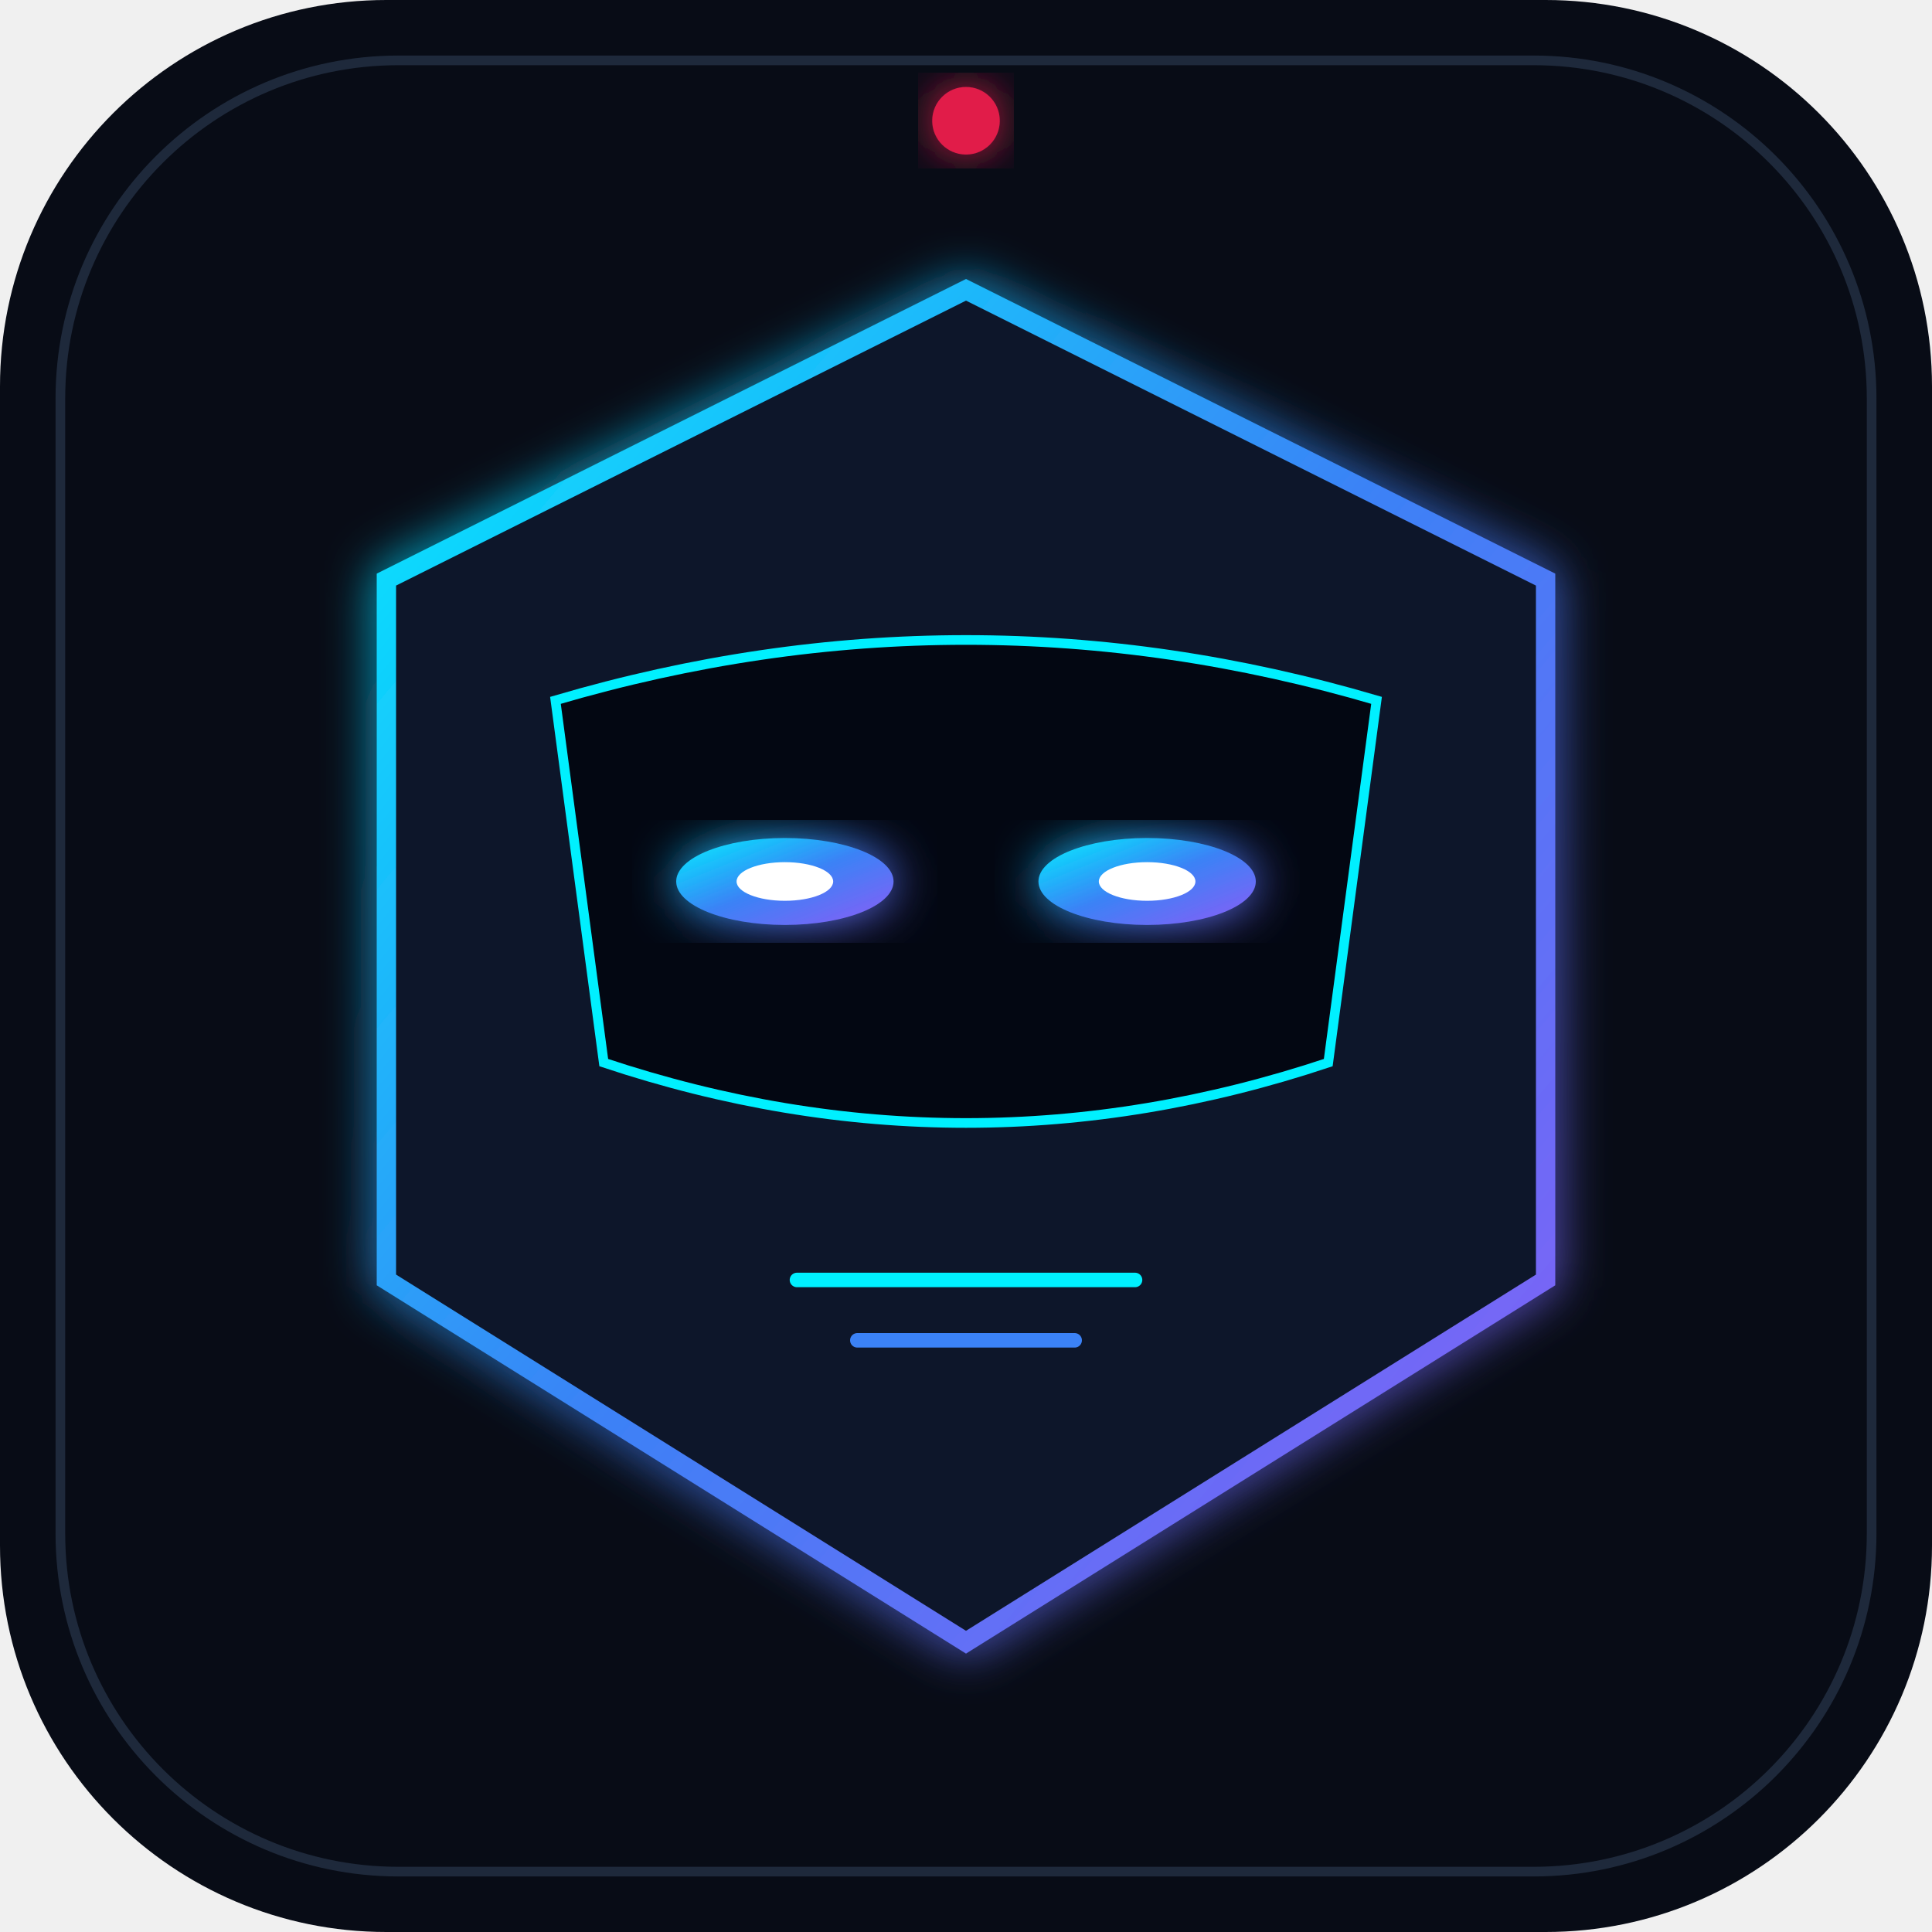
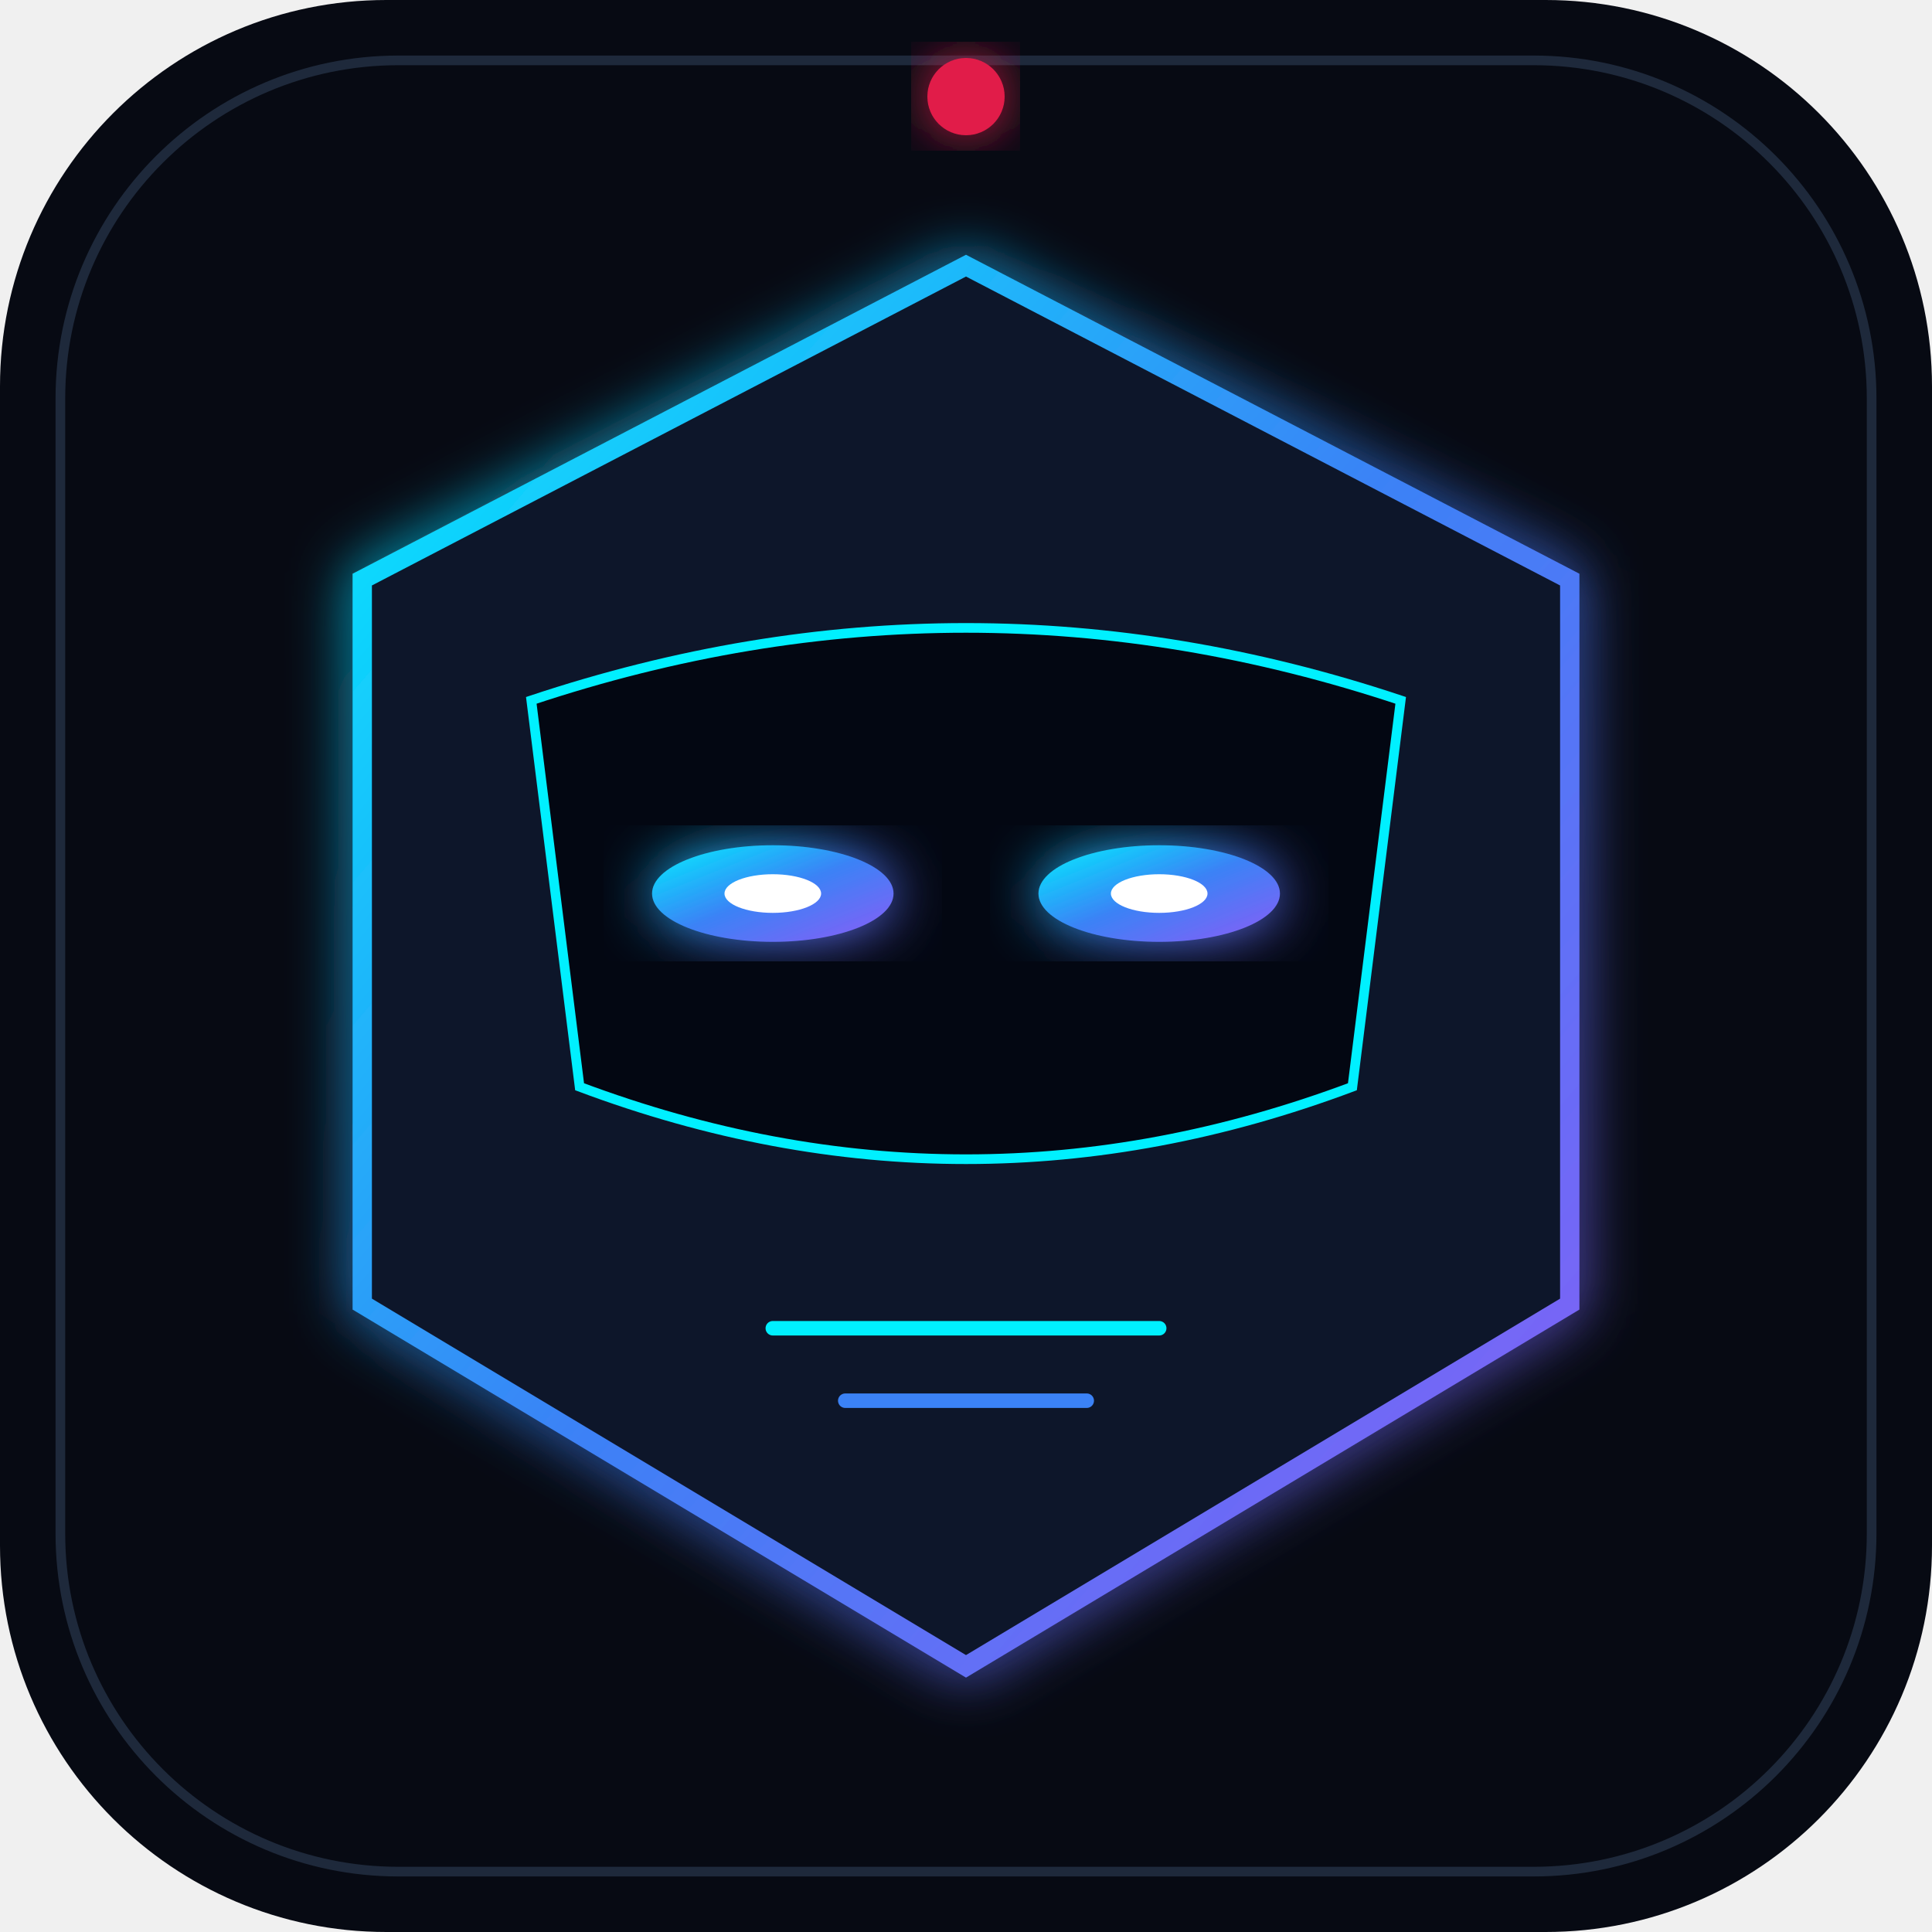
<svg xmlns="http://www.w3.org/2000/svg" viewBox="0 0 800 800" width="100%" height="100%">
  <defs>
-     <linearGradient id="cyber" x1="0%" y1="0%" x2="100%" y2="100%">
+     <linearGradient id="g1" x1="0%" y1="0%" x2="100%" y2="100%">
      <stop offset="0%" style="stop-color:#00f0ff;stop-opacity:1" />
      <stop offset="50%" style="stop-color:#3b82f6;stop-opacity:1" />
      <stop offset="100%" style="stop-color:#8b5cf6;stop-opacity:1" />
    </linearGradient>
    <filter id="glow" x="-20%" y="-20%" width="140%" height="140%">
-       <feGaussianBlur stdDeviation="10" result="blur" />
+       <feGaussianBlur stdDeviation="12" result="blur" />
      <feMerge>
        <feMergeNode in="blur" />
        <feMergeNode in="SourceGraphic" />
      </feMerge>
    </filter>
  </defs>
-   <rect width="800" height="800" rx="160" fill="#080c16" />
+   <rect width="800" height="800" rx="160" fill="#070a13" />
  <rect x="25" y="25" width="750" height="750" rx="140" fill="none" stroke="#1e293b" stroke-width="4" />
-   <polygon points="400,120 640,240 640,530 400,680 160,530 160,240" fill="#0f172a" stroke="url(#cyber)" stroke-width="8" filter="url(#glow)" />
-   <path d="M 230,290 Q 400,240 570,290 L 550,440 Q 400,490 250,440 Z" fill="#030712" stroke="#00f0ff" stroke-width="4" />
-   <ellipse cx="325" cy="365" rx="45" ry="18" fill="url(#cyber)" filter="url(#glow)" />
-   <ellipse cx="475" cy="365" rx="45" ry="18" fill="url(#cyber)" filter="url(#glow)" />
-   <ellipse cx="325" cy="365" rx="20" ry="8" fill="#ffffff" />
-   <ellipse cx="475" cy="365" rx="20" ry="8" fill="#ffffff" />
-   <line x1="400" y1="120" x2="400" y2="55" stroke="#00f0ff" stroke-width="6" stroke-linecap="round" filter="url(#glow)" />
-   <circle cx="400" cy="50" r="14" fill="#e11d48" filter="url(#glow)" />
-   <line x1="330" y1="530" x2="470" y2="530" stroke="#00f0ff" stroke-width="6" stroke-linecap="round" />
-   <line x1="355" y1="555" x2="445" y2="555" stroke="#3b82f6" stroke-width="6" stroke-linecap="round" />
+   <polygon points="400,110 650,240 650,540 400,690 150,540 150,240" fill="#0f172a" stroke="url(#g1)" stroke-width="8" filter="url(#glow)" />
+   <path d="M 220,290 Q 400,230 580,290 L 560,450 Q 400,510 240,450 Z" fill="#030712" stroke="#00f0ff" stroke-width="4" />
+   <ellipse cx="320" cy="370" rx="50" ry="20" fill="url(#g1)" filter="url(#glow)" />
+   <ellipse cx="480" cy="370" rx="50" ry="20" fill="url(#g1)" filter="url(#glow)" />
+   <ellipse cx="320" cy="370" rx="20" ry="8" fill="#ffffff" />
+   <ellipse cx="480" cy="370" rx="20" ry="8" fill="#ffffff" />
+   <line x1="400" y1="110" x2="400" y2="45" stroke="#00f0ff" stroke-width="6" stroke-linecap="round" filter="url(#glow)" />
+   <circle cx="400" cy="40" r="16" fill="#e11d48" filter="url(#glow)" />
+   <line x1="320" y1="550" x2="480" y2="550" stroke="#00f0ff" stroke-width="6" stroke-linecap="round" />
+   <line x1="350" y1="580" x2="450" y2="580" stroke="#3b82f6" stroke-width="6" stroke-linecap="round" />
</svg>
